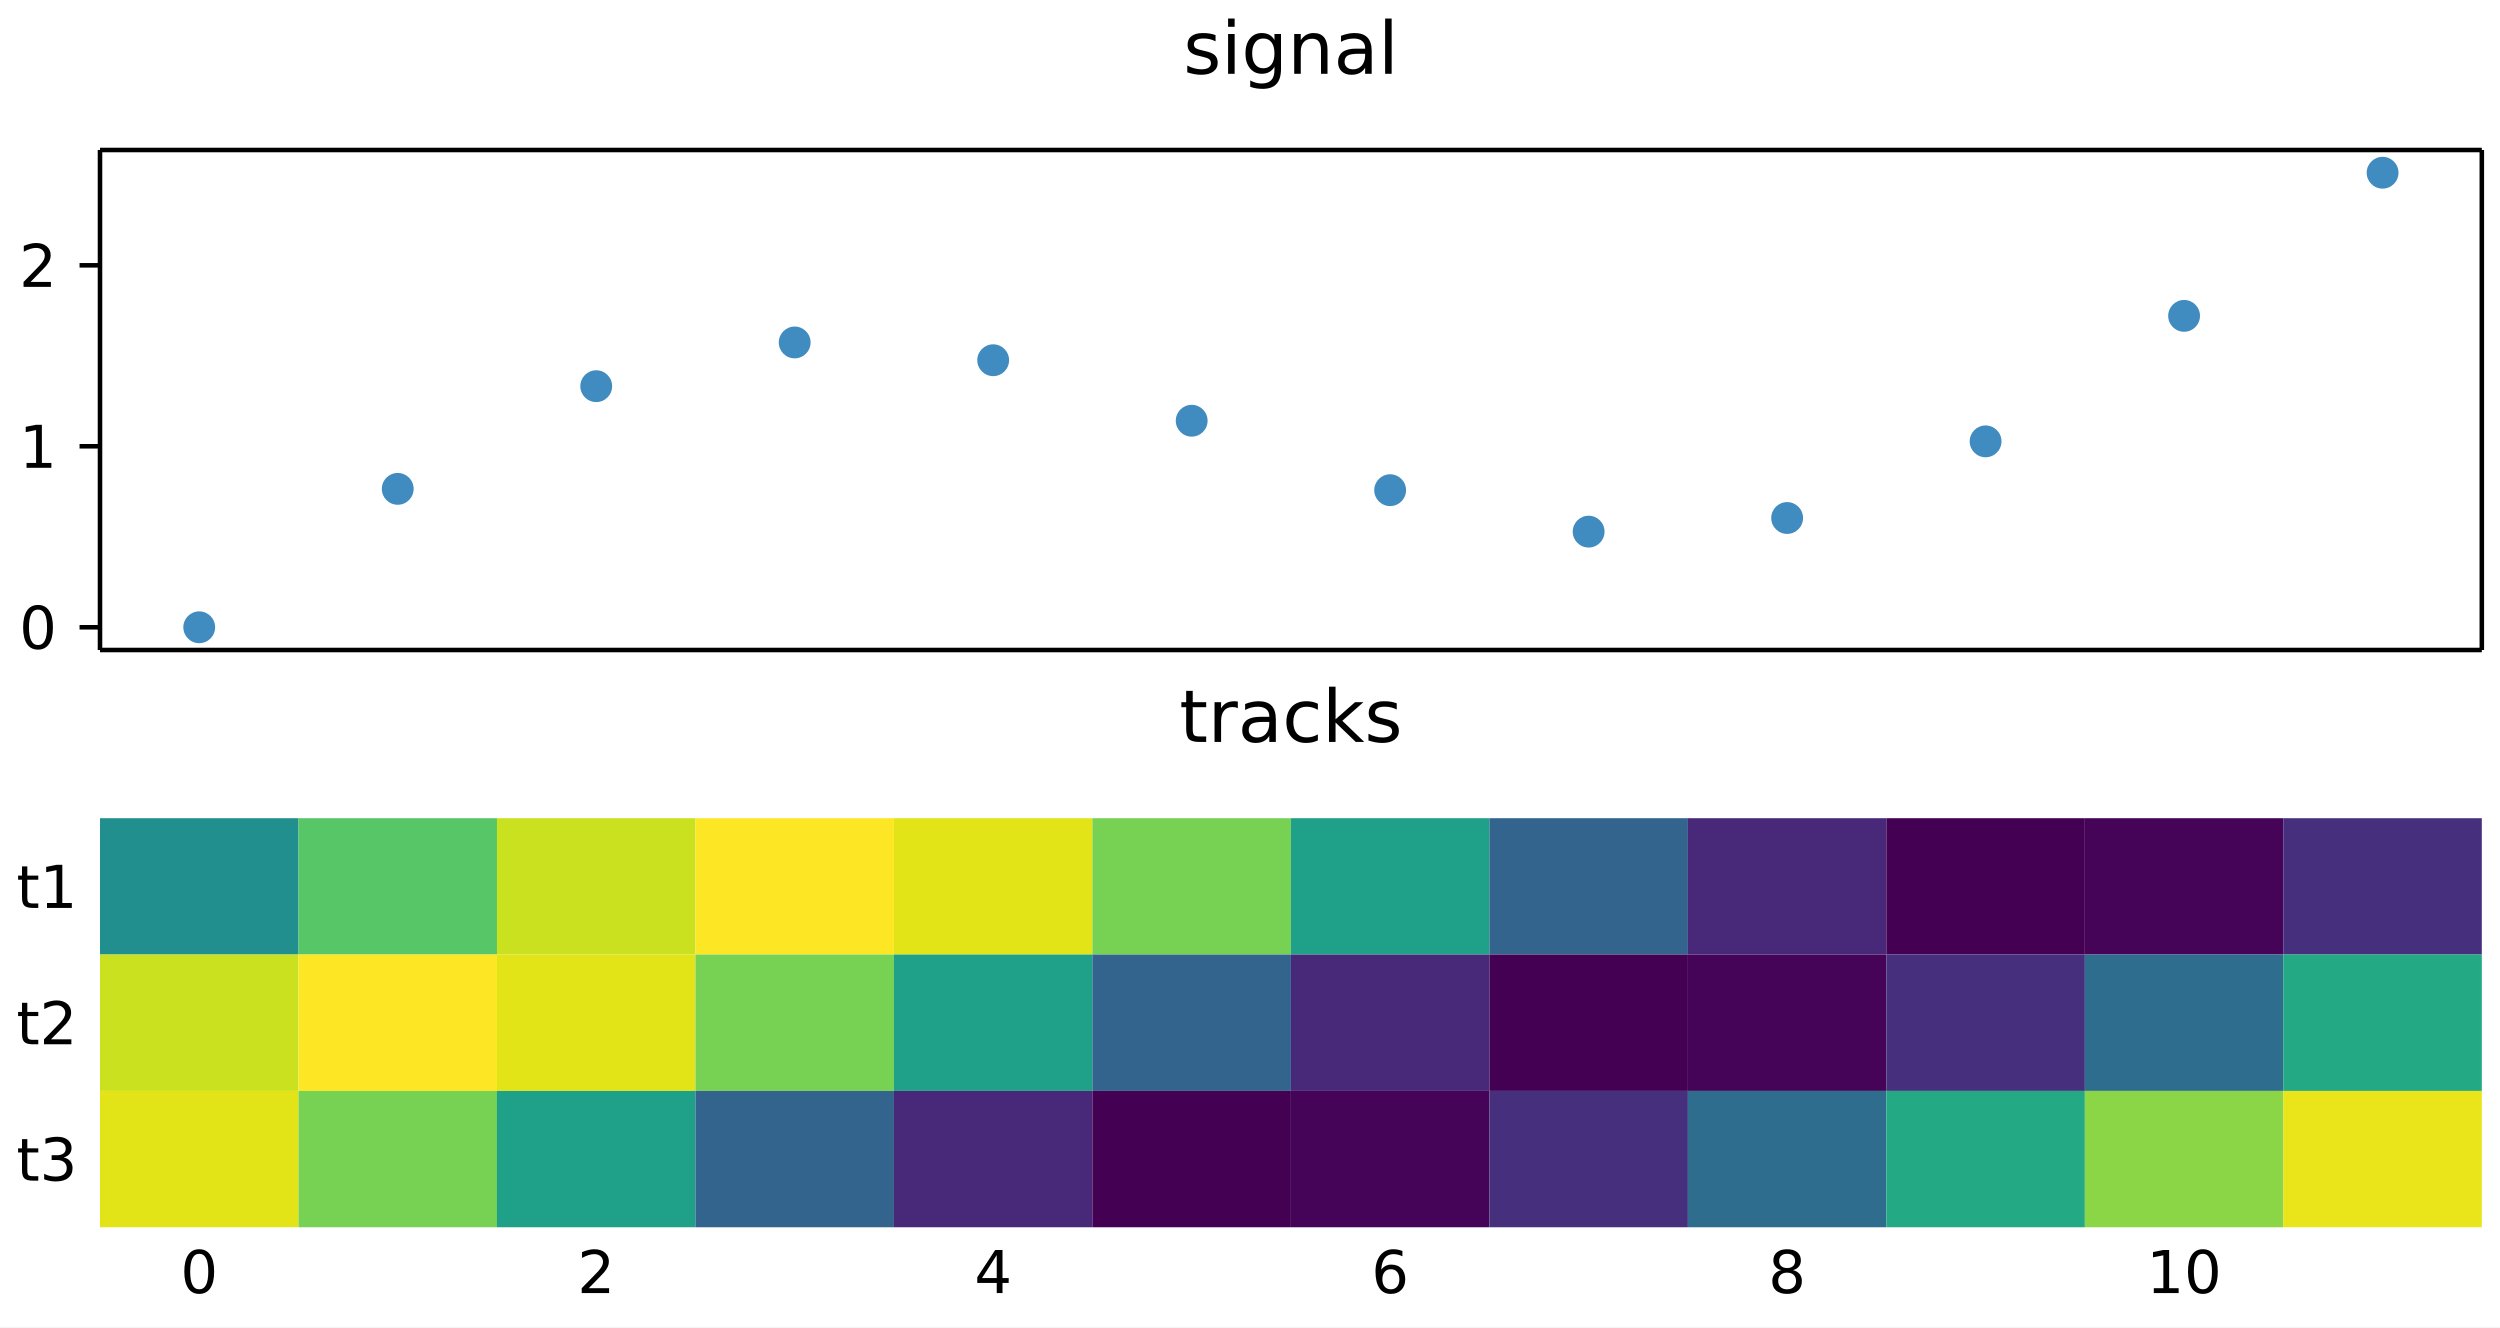
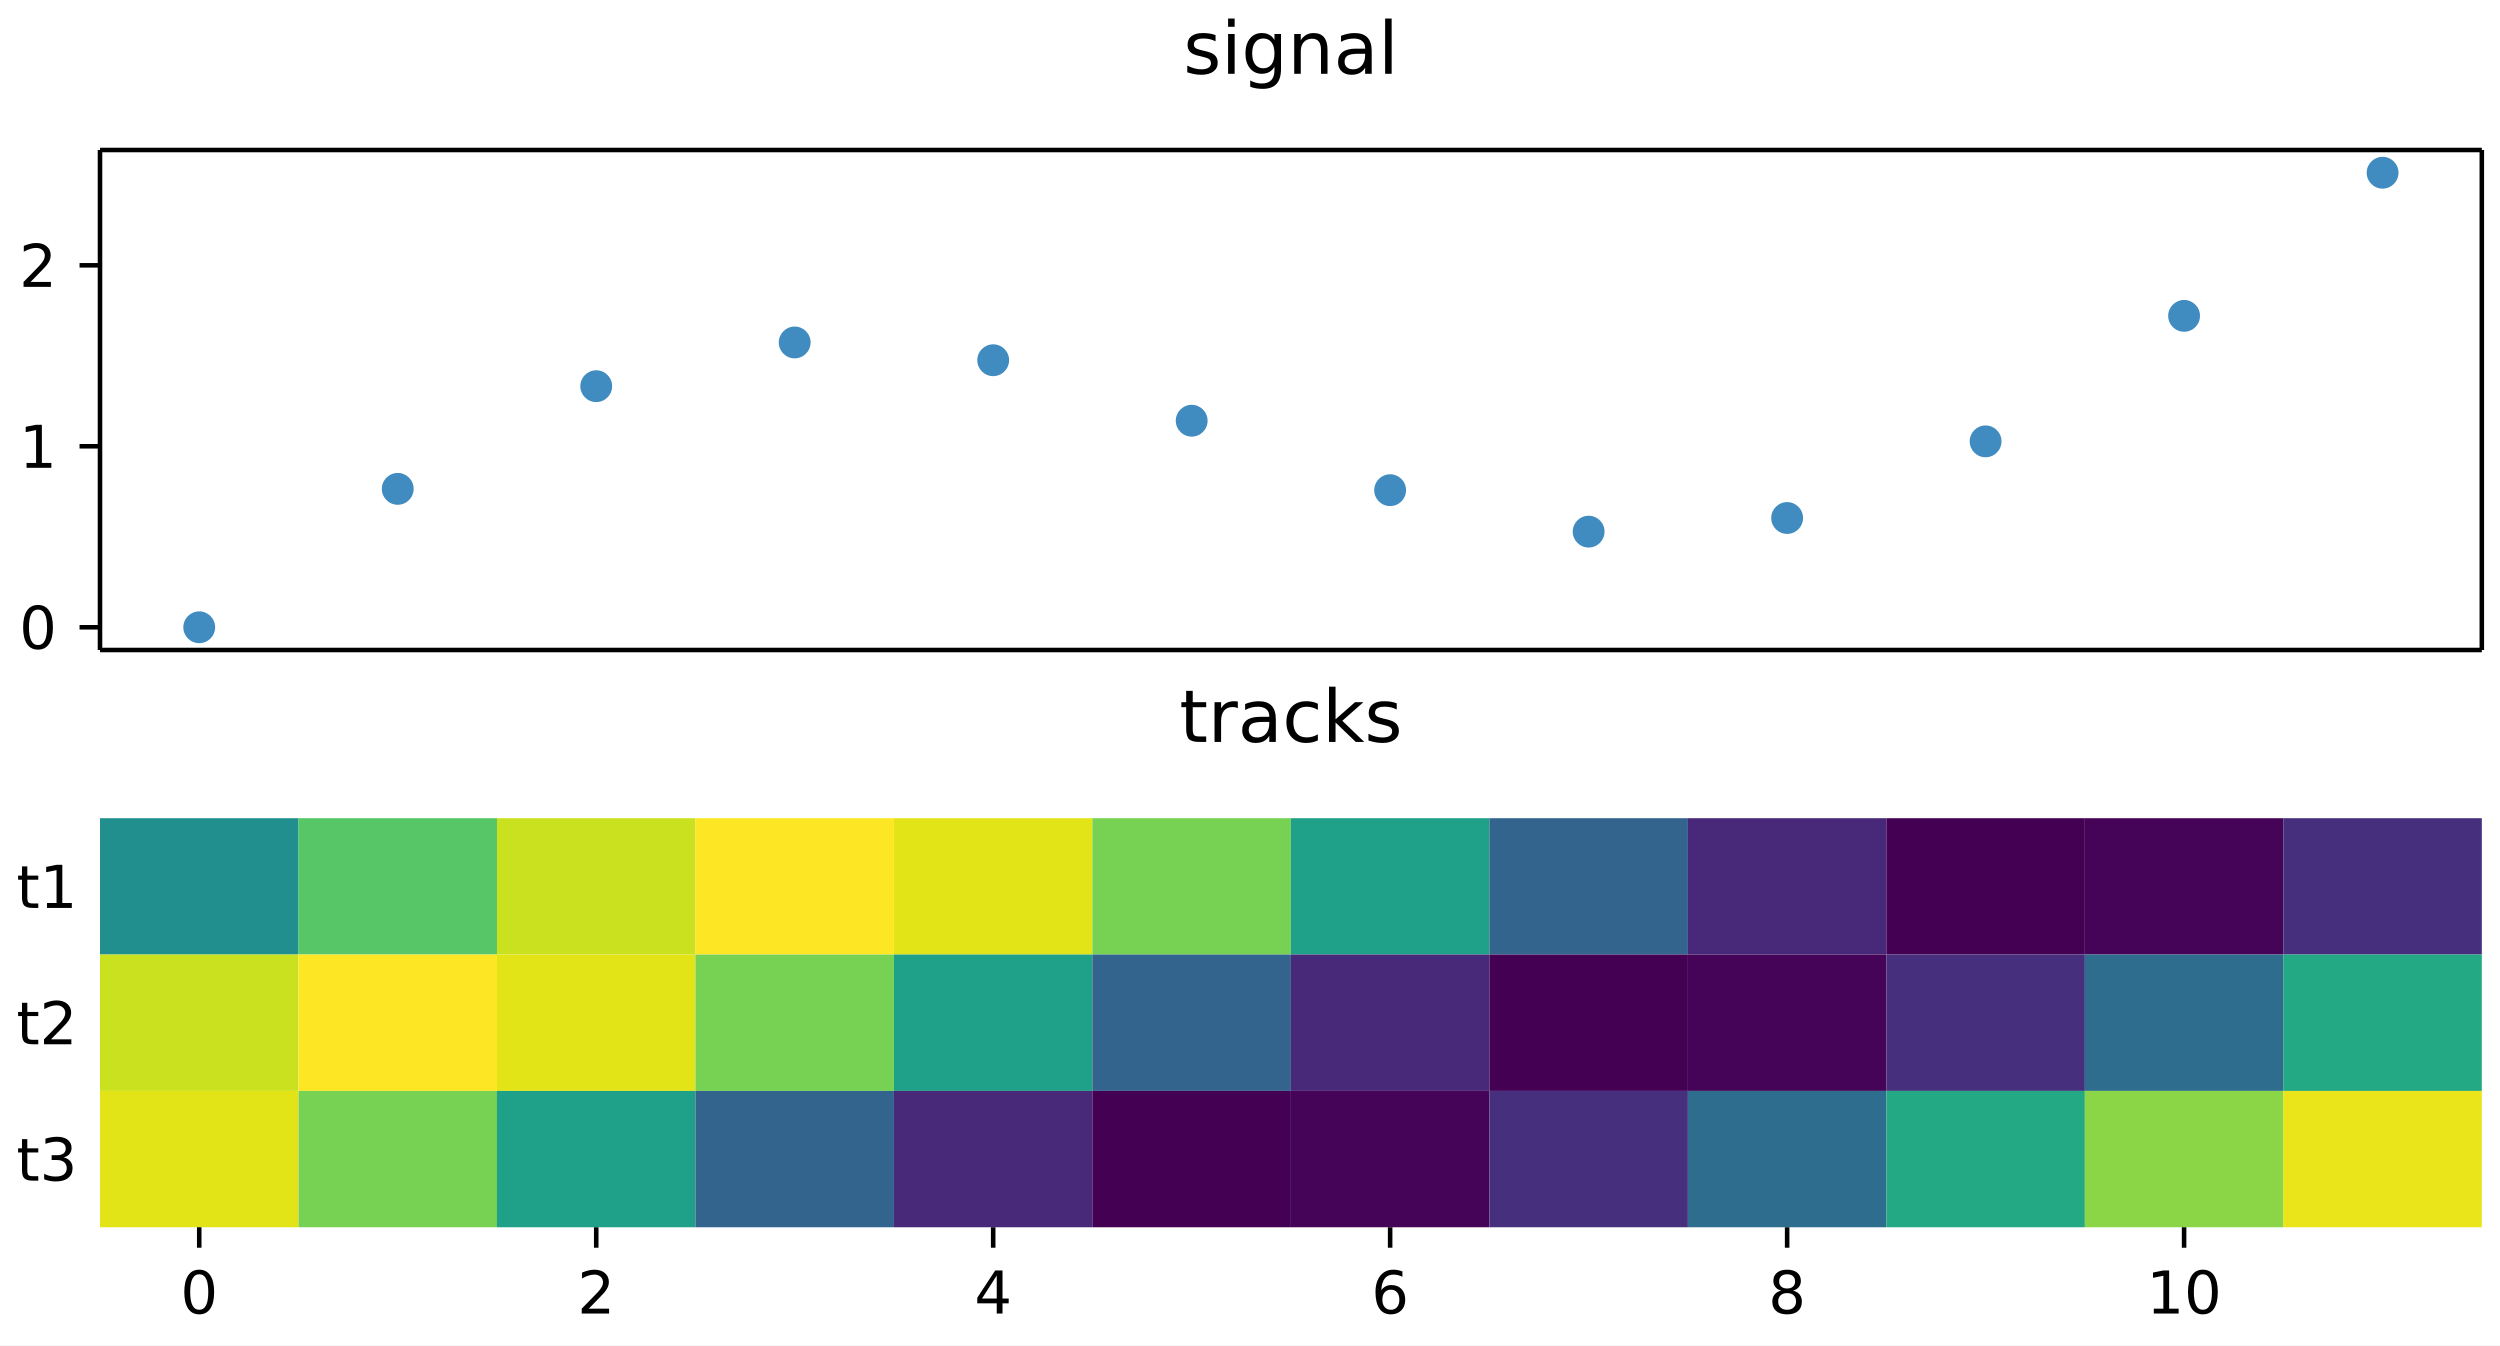
- <svg xmlns="http://www.w3.org/2000/svg" width="550" height="292" viewBox="0 0 550 292" font-family="DejaVu Sans, Bitstream Vera Sans, Verdana, Arial, sans-serif" font-size="11" data-plotlet-version="0.6.0" data-plotlet-schema="2" data-plotlet-kind="layout">
-   <rect width="550" height="292" fill="#fff" />
+ <svg xmlns="http://www.w3.org/2000/svg" width="550" height="296" viewBox="0 0 550 296" font-family="DejaVu Sans, Bitstream Vera Sans, Verdana, Arial, sans-serif" font-size="11" data-plotlet-version="0.6.0" data-plotlet-schema="2" data-plotlet-kind="layout">
+   <rect width="550" height="296" fill="#fff" />
  <g transform="translate(4,4)">
    <g transform="translate(18.00,29.00)" data-plotlet-kind="panel" data-plotlet-title="signal" data-plotlet-xscale="linear" data-plotlet-yscale="linear" data-plotlet-xlim="-0.5,11.5" data-plotlet-ylim="-0.1255770682,2.637118432" data-plotlet-panel-bbox="4,4,542,139" data-plotlet-data-area="18,29,524,110">
      <svg x="0" y="0" width="524" height="110" overflow="hidden">
        <g class="plotlet-artist" data-plotlet-type="scatter" data-plotlet-index="0" data-plotlet-color="#1f77b4" data-plotlet-n="12" data-plotlet-x-min="0" data-plotlet-x-max="11" data-plotlet-y-min="0" data-plotlet-y-max="2.511541364" data-plotlet-marker="o">
          <circle cx="21.83" cy="105.00" r="3.50" fill="#1f77b4" opacity="0.85" />
          <circle cx="65.50" cy="74.55" r="3.50" fill="#1f77b4" opacity="0.85" />
          <circle cx="109.17" cy="51.96" r="3.50" fill="#1f77b4" opacity="0.85" />
          <circle cx="152.83" cy="42.34" r="3.50" fill="#1f77b4" opacity="0.85" />
          <circle cx="196.50" cy="46.25" r="3.50" fill="#1f77b4" opacity="0.85" />
          <circle cx="240.17" cy="59.56" r="3.50" fill="#1f77b4" opacity="0.85" />
          <circle cx="283.83" cy="74.84" r="3.50" fill="#1f77b4" opacity="0.85" />
          <circle cx="327.50" cy="83.96" r="3.50" fill="#1f77b4" opacity="0.85" />
          <circle cx="371.17" cy="80.96" r="3.50" fill="#1f77b4" opacity="0.85" />
          <circle cx="414.83" cy="64.10" r="3.50" fill="#1f77b4" opacity="0.85" />
          <circle cx="458.50" cy="36.49" r="3.50" fill="#1f77b4" opacity="0.85" />
          <circle cx="502.17" cy="5.00" r="3.50" fill="#1f77b4" opacity="0.85" />
        </g>
      </svg>
      <line x1="0.00" x2="524.00" y1="0.00" y2="0.00" stroke="#000000" stroke-width="1.00" />
      <line x1="0.00" x2="524.00" y1="110.00" y2="110.00" stroke="#000000" stroke-width="1.00" />
      <line x1="0.00" x2="0.00" y1="0.00" y2="110.00" stroke="#000000" stroke-width="1.00" />
      <line x1="524.00" x2="524.00" y1="0.00" y2="110.00" stroke="#000000" stroke-width="1.00" />
      <line x1="0.00" x2="-4.50" y1="105.00" y2="105.00" stroke="#000000" stroke-width="1.00" />
      <path d="M-13.64 101.11Q-14.63 101.11 -15.13 102.08Q-15.63 103.05 -15.63 105.01Q-15.63 106.96 -15.13 107.93Q-14.63 108.91 -13.64 108.91Q-12.64 108.91 -12.14 107.93Q-11.65 106.96 -11.65 105.01Q-11.65 103.05 -12.14 102.08Q-12.64 101.11 -13.64 101.11ZM-13.64 100.09Q-12.05 100.09 -11.20 101.35Q-10.36 102.61 -10.36 105.01Q-10.36 107.40 -11.20 108.66Q-12.05 109.92 -13.64 109.92Q-15.23 109.92 -16.07 108.66Q-16.91 107.40 -16.91 105.01Q-16.91 102.61 -16.07 101.35Q-15.23 100.09 -13.64 100.09Z" fill="#000" />
      <line x1="0.00" x2="-4.50" y1="65.18" y2="65.18" stroke="#000000" stroke-width="1.00" />
      <path d="M-16.16 68.84H-14.06V61.61L-16.34 62.07V60.90L-14.08 60.45H-12.79V68.84H-10.70V69.92H-16.16Z" fill="#000" />
      <line x1="0.00" x2="-4.50" y1="25.37" y2="25.37" stroke="#000000" stroke-width="1.00" />
      <path d="M-15.28 29.03H-10.80V30.11H-16.82V29.03Q-16.09 28.27 -14.83 27.00Q-13.57 25.73 -13.25 25.36Q-12.63 24.67 -12.39 24.19Q-12.14 23.71 -12.14 23.24Q-12.14 22.49 -12.67 22.01Q-13.20 21.54 -14.05 21.54Q-14.65 21.54 -15.32 21.75Q-15.99 21.96 -16.76 22.38V21.09Q-15.98 20.78 -15.31 20.62Q-14.64 20.46 -14.08 20.46Q-12.60 20.46 -11.73 21.19Q-10.85 21.93 -10.85 23.16Q-10.85 23.75 -11.07 24.27Q-11.29 24.79 -11.87 25.50Q-12.03 25.69 -12.88 26.57Q-13.73 27.45 -15.28 29.03Z" fill="#000" />
      <path d="M245.42 -25.27V-23.91Q244.81 -24.22 244.16 -24.38Q243.50 -24.53 242.80 -24.53Q241.73 -24.53 241.19 -24.20Q240.66 -23.88 240.66 -23.22Q240.66 -22.72 241.04 -22.43Q241.42 -22.15 242.58 -21.89L243.07 -21.78Q244.60 -21.45 245.25 -20.86Q245.89 -20.26 245.89 -19.19Q245.89 -17.97 244.93 -17.26Q243.96 -16.55 242.27 -16.55Q241.57 -16.55 240.81 -16.68Q240.05 -16.82 239.20 -17.09V-18.58Q240.00 -18.16 240.77 -17.96Q241.55 -17.75 242.30 -17.75Q243.32 -17.75 243.87 -18.10Q244.41 -18.45 244.41 -19.08Q244.41 -19.66 244.02 -19.98Q243.62 -20.29 242.29 -20.58L241.79 -20.70Q240.45 -20.98 239.86 -21.56Q239.27 -22.14 239.27 -23.16Q239.27 -24.39 240.14 -25.06Q241.02 -25.73 242.62 -25.73Q243.42 -25.73 244.12 -25.62Q244.83 -25.50 245.42 -25.27ZM248.18 -25.52H249.62V-16.77H248.18ZM248.18 -28.93H249.62V-27.11H248.18ZM258.38 -21.25Q258.38 -22.81 257.74 -23.67Q257.09 -24.53 255.93 -24.53Q254.77 -24.53 254.13 -23.67Q253.48 -22.81 253.48 -21.25Q253.48 -19.70 254.13 -18.84Q254.77 -17.98 255.93 -17.98Q257.09 -17.98 257.74 -18.84Q258.38 -19.70 258.38 -21.25ZM259.82 -17.86Q259.82 -15.62 258.83 -14.54Q257.84 -13.45 255.79 -13.45Q255.03 -13.45 254.36 -13.56Q253.69 -13.67 253.05 -13.91V-15.30Q253.69 -14.96 254.30 -14.80Q254.92 -14.63 255.56 -14.63Q256.98 -14.63 257.68 -15.37Q258.38 -16.11 258.38 -17.60V-18.31Q257.94 -17.54 257.24 -17.16Q256.55 -16.77 255.58 -16.77Q253.97 -16.77 252.98 -18.00Q252.00 -19.23 252.00 -21.25Q252.00 -23.28 252.98 -24.51Q253.97 -25.73 255.58 -25.73Q256.55 -25.73 257.24 -25.35Q257.94 -24.97 258.38 -24.20V-25.52H259.82ZM270.05 -22.05V-16.77H268.62V-22.01Q268.62 -23.25 268.13 -23.87Q267.65 -24.48 266.68 -24.48Q265.52 -24.48 264.84 -23.74Q264.17 -23.00 264.17 -21.72V-16.77H262.73V-25.52H264.17V-24.16Q264.69 -24.95 265.39 -25.34Q266.09 -25.73 267.00 -25.73Q268.51 -25.73 269.28 -24.80Q270.05 -23.87 270.05 -22.05ZM276.90 -21.17Q275.16 -21.17 274.48 -20.77Q273.81 -20.38 273.81 -19.41Q273.81 -18.65 274.32 -18.20Q274.82 -17.75 275.69 -17.75Q276.88 -17.75 277.61 -18.60Q278.33 -19.45 278.33 -20.85V-21.17ZM279.77 -21.77V-16.77H278.33V-18.10Q277.84 -17.30 277.10 -16.93Q276.37 -16.55 275.30 -16.55Q273.96 -16.55 273.17 -17.30Q272.38 -18.05 272.38 -19.32Q272.38 -20.80 273.36 -21.55Q274.35 -22.30 276.31 -22.30H278.33V-22.44Q278.33 -23.43 277.68 -23.97Q277.02 -24.52 275.84 -24.52Q275.09 -24.52 274.38 -24.34Q273.67 -24.16 273.02 -23.80V-25.12Q273.80 -25.43 274.55 -25.58Q275.29 -25.73 275.99 -25.73Q277.89 -25.73 278.83 -24.75Q279.77 -23.77 279.77 -21.77ZM282.73 -28.93H284.16V-16.77H282.73Z" fill="#000" />
    </g>
-     <g transform="translate(18.00,176.00)" data-plotlet-kind="panel" data-plotlet-title="tracks" data-plotlet-xscale="linear" data-plotlet-yscale="category" data-plotlet-xlim="-0.5,11.5" data-plotlet-panel-bbox="4,151,542,137" data-plotlet-data-area="18,29,524,90">
+     <g transform="translate(18.00,176.00)" data-plotlet-kind="panel" data-plotlet-title="tracks" data-plotlet-xscale="linear" data-plotlet-yscale="category" data-plotlet-xlim="-0.5,11.5" data-plotlet-panel-bbox="4,151,542,141" data-plotlet-data-area="18,29,524,90">
      <svg x="0" y="0" width="524" height="90" overflow="hidden">
        <g class="plotlet-artist" data-plotlet-type="heatmap" data-plotlet-index="0" data-plotlet-rows="3" data-plotlet-cols="12" data-plotlet-vmin="-0.9775301177" data-plotlet-vmax="0.9974949866" data-plotlet-cmap="viridis" data-plotlet-data-encoding="rects" data-plotlet-x-axis="continuous" data-plotlet-x-extent="-0.5,11.5">
          <rect x="0.00" y="0.00" width="43.67" height="30.00" fill="rgb(33,143,141)" />
          <rect x="43.67" y="0.00" width="43.67" height="30.00" fill="rgb(86,198,103)" />
          <rect x="87.33" y="0.00" width="43.67" height="30.00" fill="rgb(202,225,31)" />
          <rect x="131.00" y="0.00" width="43.67" height="30.00" fill="rgb(253,231,37)" />
          <rect x="174.67" y="0.00" width="43.67" height="30.00" fill="rgb(226,228,24)" />
          <rect x="218.33" y="0.00" width="43.67" height="30.00" fill="rgb(119,209,83)" />
          <rect x="262.00" y="0.00" width="43.67" height="30.00" fill="rgb(31,160,136)" />
          <rect x="305.67" y="0.00" width="43.67" height="30.00" fill="rgb(50,100,142)" />
          <rect x="349.33" y="0.00" width="43.67" height="30.00" fill="rgb(72,40,120)" />
          <rect x="393.00" y="0.00" width="43.67" height="30.00" fill="rgb(68,1,84)" />
          <rect x="436.67" y="0.00" width="43.67" height="30.00" fill="rgb(69,4,87)" />
          <rect x="480.33" y="0.00" width="43.67" height="30.00" fill="rgb(70,48,126)" />
          <rect x="0.00" y="30.00" width="43.67" height="30.00" fill="rgb(202,225,31)" />
          <rect x="43.67" y="30.00" width="43.67" height="30.00" fill="rgb(253,231,37)" />
          <rect x="87.33" y="30.00" width="43.67" height="30.00" fill="rgb(226,228,24)" />
          <rect x="131.00" y="30.00" width="43.67" height="30.00" fill="rgb(119,209,83)" />
          <rect x="174.67" y="30.00" width="43.67" height="30.00" fill="rgb(31,160,136)" />
          <rect x="218.33" y="30.00" width="43.67" height="30.00" fill="rgb(50,100,142)" />
          <rect x="262.00" y="30.00" width="43.67" height="30.00" fill="rgb(72,40,120)" />
          <rect x="305.67" y="30.00" width="43.67" height="30.00" fill="rgb(68,1,84)" />
          <rect x="349.33" y="30.00" width="43.67" height="30.00" fill="rgb(69,4,87)" />
          <rect x="393.00" y="30.00" width="43.67" height="30.00" fill="rgb(70,48,126)" />
          <rect x="436.67" y="30.00" width="43.67" height="30.00" fill="rgb(46,109,142)" />
          <rect x="480.33" y="30.00" width="43.67" height="30.00" fill="rgb(35,169,131)" />
          <rect x="0.00" y="60.00" width="43.67" height="30.00" fill="rgb(226,228,24)" />
          <rect x="43.67" y="60.00" width="43.67" height="30.00" fill="rgb(119,209,83)" />
          <rect x="87.33" y="60.00" width="43.67" height="30.00" fill="rgb(31,160,136)" />
          <rect x="131.00" y="60.00" width="43.67" height="30.00" fill="rgb(50,100,142)" />
          <rect x="174.67" y="60.00" width="43.67" height="30.00" fill="rgb(72,40,120)" />
          <rect x="218.33" y="60.00" width="43.67" height="30.00" fill="rgb(68,1,84)" />
          <rect x="262.00" y="60.00" width="43.67" height="30.00" fill="rgb(69,4,87)" />
          <rect x="305.67" y="60.00" width="43.67" height="30.00" fill="rgb(70,48,126)" />
          <rect x="349.33" y="60.00" width="43.67" height="30.00" fill="rgb(46,109,142)" />
          <rect x="393.00" y="60.00" width="43.67" height="30.00" fill="rgb(35,169,131)" />
          <rect x="436.67" y="60.00" width="43.67" height="30.00" fill="rgb(139,214,70)" />
          <rect x="480.33" y="60.00" width="43.67" height="30.00" fill="rgb(234,229,26)" />
        </g>
      </svg>
-       <path d="M21.83 95.84Q20.84 95.84 20.34 96.82Q19.84 97.79 19.84 99.75Q19.84 101.70 20.34 102.67Q20.84 103.65 21.83 103.65Q22.83 103.65 23.33 102.67Q23.82 101.70 23.82 99.75Q23.82 97.79 23.33 96.82Q22.83 95.84 21.83 95.84ZM21.83 94.83Q23.42 94.83 24.26 96.09Q25.11 97.35 25.11 99.75Q25.11 102.14 24.26 103.40Q23.42 104.66 21.83 104.66Q20.24 104.66 19.40 103.40Q18.55 102.14 18.55 99.75Q18.55 97.35 19.40 96.09Q20.24 94.83 21.83 94.83Z" fill="#000" />
-       <path d="M107.53 103.40H112.00V104.48H105.98V103.40Q106.71 102.64 107.97 101.37Q109.23 100.10 109.56 99.73Q110.17 99.04 110.42 98.56Q110.66 98.08 110.66 97.62Q110.66 96.86 110.13 96.38Q109.60 95.91 108.75 95.91Q108.15 95.91 107.48 96.12Q106.81 96.33 106.05 96.75V95.46Q106.82 95.15 107.49 94.99Q108.17 94.83 108.73 94.83Q110.20 94.83 111.07 95.56Q111.95 96.30 111.95 97.53Q111.95 98.12 111.73 98.64Q111.51 99.16 110.93 99.88Q110.78 100.06 109.93 100.94Q109.07 101.82 107.53 103.40Z" fill="#000" />
-       <path d="M197.28 96.12 194.04 101.18H197.28ZM196.94 95.00H198.55V101.18H199.91V102.24H198.55V104.48H197.28V102.24H193.00V101.00Z" fill="#000" />
-       <path d="M283.99 99.23Q283.13 99.23 282.62 99.82Q282.12 100.41 282.12 101.44Q282.12 102.46 282.62 103.05Q283.13 103.65 283.99 103.65Q284.85 103.65 285.36 103.05Q285.86 102.46 285.86 101.44Q285.86 100.41 285.36 99.82Q284.85 99.23 283.99 99.23ZM286.53 95.21V96.38Q286.05 96.15 285.56 96.03Q285.07 95.91 284.59 95.91Q283.32 95.91 282.65 96.76Q281.98 97.62 281.88 99.35Q282.26 98.80 282.82 98.51Q283.39 98.21 284.07 98.21Q285.49 98.21 286.32 99.08Q287.15 99.94 287.15 101.44Q287.15 102.90 286.29 103.78Q285.42 104.66 283.99 104.66Q282.34 104.66 281.48 103.40Q280.61 102.14 280.61 99.75Q280.61 97.50 281.67 96.16Q282.74 94.83 284.53 94.83Q285.02 94.83 285.51 94.92Q286.00 95.02 286.53 95.21Z" fill="#000" />
-       <path d="M371.16 99.98Q370.25 99.98 369.73 100.47Q369.20 100.95 369.20 101.81Q369.20 102.67 369.73 103.16Q370.25 103.65 371.16 103.65Q372.08 103.65 372.60 103.15Q373.13 102.66 373.13 101.81Q373.13 100.95 372.61 100.47Q372.08 99.98 371.16 99.98ZM369.88 99.43Q369.06 99.23 368.60 98.66Q368.14 98.10 368.14 97.29Q368.14 96.15 368.94 95.49Q369.75 94.83 371.16 94.83Q372.58 94.83 373.39 95.49Q374.19 96.15 374.19 97.29Q374.19 98.10 373.73 98.66Q373.27 99.23 372.45 99.43Q373.38 99.65 373.90 100.27Q374.41 100.90 374.41 101.81Q374.41 103.19 373.57 103.92Q372.73 104.66 371.16 104.66Q369.60 104.66 368.75 103.92Q367.91 103.19 367.91 101.81Q367.91 100.90 368.43 100.27Q368.95 99.65 369.88 99.43ZM369.41 97.41Q369.41 98.14 369.87 98.55Q370.33 98.97 371.16 98.97Q371.99 98.97 372.46 98.55Q372.92 98.14 372.92 97.41Q372.92 96.67 372.46 96.26Q371.99 95.84 371.16 95.84Q370.33 95.84 369.87 96.26Q369.41 96.67 369.41 97.41Z" fill="#000" />
-       <path d="M451.84 103.40H453.94V96.17L451.66 96.62V95.46L453.92 95.00H455.21V103.40H457.30V104.48H451.84ZM462.63 95.84Q461.64 95.84 461.14 96.82Q460.65 97.79 460.65 99.75Q460.65 101.70 461.14 102.67Q461.64 103.65 462.63 103.65Q463.63 103.65 464.13 102.67Q464.63 101.70 464.63 99.75Q464.63 97.79 464.13 96.82Q463.63 95.84 462.63 95.84ZM462.63 94.83Q464.23 94.83 465.07 96.09Q465.91 97.35 465.91 99.75Q465.91 102.14 465.07 103.40Q464.23 104.66 462.63 104.66Q461.04 104.66 460.20 103.40Q459.36 102.14 459.36 99.75Q459.36 97.35 460.20 96.09Q461.04 94.83 462.63 94.83Z" fill="#000" />
+       <line x1="21.83" x2="21.83" y1="90.00" y2="94.50" stroke="#000000" stroke-width="1.00" />
+       <path d="M21.83 100.34Q20.84 100.34 20.34 101.32Q19.84 102.29 19.84 104.25Q19.84 106.20 20.34 107.17Q20.84 108.15 21.83 108.15Q22.83 108.15 23.33 107.17Q23.82 106.20 23.82 104.25Q23.82 102.29 23.33 101.32Q22.83 100.34 21.83 100.34ZM21.83 99.33Q23.42 99.33 24.26 100.59Q25.11 101.85 25.11 104.25Q25.11 106.64 24.26 107.90Q23.42 109.16 21.83 109.16Q20.24 109.16 19.40 107.90Q18.55 106.64 18.55 104.25Q18.55 101.85 19.40 100.59Q20.24 99.33 21.83 99.33Z" fill="#000" />
+       <line x1="109.17" x2="109.17" y1="90.00" y2="94.50" stroke="#000000" stroke-width="1.00" />
+       <path d="M107.53 107.90H112.00V108.98H105.98V107.90Q106.71 107.14 107.97 105.87Q109.23 104.60 109.56 104.23Q110.17 103.54 110.42 103.06Q110.66 102.58 110.66 102.12Q110.66 101.36 110.13 100.88Q109.60 100.41 108.75 100.41Q108.15 100.41 107.48 100.62Q106.81 100.83 106.05 101.25V99.96Q106.82 99.65 107.49 99.49Q108.17 99.33 108.73 99.33Q110.20 99.33 111.07 100.06Q111.95 100.80 111.95 102.03Q111.95 102.62 111.73 103.14Q111.51 103.66 110.93 104.38Q110.78 104.56 109.93 105.44Q109.07 106.32 107.53 107.90Z" fill="#000" />
+       <line x1="196.50" x2="196.50" y1="90.00" y2="94.50" stroke="#000000" stroke-width="1.00" />
+       <path d="M197.28 100.62 194.04 105.68H197.28ZM196.94 99.50H198.55V105.68H199.91V106.74H198.55V108.98H197.28V106.74H193.00V105.50Z" fill="#000" />
+       <line x1="283.83" x2="283.83" y1="90.00" y2="94.50" stroke="#000000" stroke-width="1.00" />
+       <path d="M283.99 103.73Q283.13 103.73 282.62 104.32Q282.12 104.91 282.12 105.94Q282.12 106.96 282.62 107.55Q283.13 108.15 283.99 108.15Q284.85 108.15 285.36 107.55Q285.86 106.96 285.86 105.94Q285.86 104.91 285.36 104.32Q284.85 103.73 283.99 103.73ZM286.53 99.71V100.88Q286.05 100.65 285.56 100.53Q285.07 100.41 284.59 100.41Q283.32 100.41 282.65 101.26Q281.98 102.12 281.88 103.85Q282.26 103.30 282.82 103.01Q283.39 102.71 284.07 102.71Q285.49 102.71 286.32 103.58Q287.15 104.44 287.15 105.94Q287.15 107.40 286.29 108.28Q285.42 109.16 283.99 109.16Q282.34 109.16 281.48 107.90Q280.61 106.64 280.61 104.25Q280.61 102.00 281.67 100.66Q282.74 99.33 284.53 99.33Q285.02 99.33 285.51 99.42Q286.00 99.52 286.53 99.71Z" fill="#000" />
+       <line x1="371.17" x2="371.17" y1="90.00" y2="94.50" stroke="#000000" stroke-width="1.00" />
+       <path d="M371.16 104.48Q370.25 104.48 369.73 104.97Q369.20 105.45 369.20 106.31Q369.20 107.17 369.73 107.66Q370.25 108.15 371.16 108.15Q372.08 108.15 372.60 107.65Q373.13 107.16 373.13 106.31Q373.13 105.45 372.61 104.97Q372.08 104.48 371.16 104.48ZM369.88 103.93Q369.06 103.73 368.60 103.16Q368.14 102.60 368.14 101.79Q368.14 100.65 368.94 99.99Q369.75 99.33 371.16 99.33Q372.58 99.33 373.39 99.99Q374.19 100.65 374.19 101.79Q374.19 102.60 373.73 103.16Q373.27 103.73 372.45 103.93Q373.38 104.15 373.90 104.77Q374.41 105.40 374.41 106.31Q374.41 107.69 373.57 108.42Q372.73 109.16 371.16 109.16Q369.60 109.16 368.75 108.42Q367.91 107.69 367.91 106.31Q367.91 105.40 368.43 104.77Q368.95 104.15 369.88 103.93ZM369.41 101.91Q369.41 102.64 369.87 103.05Q370.33 103.47 371.16 103.47Q371.99 103.47 372.46 103.05Q372.92 102.64 372.92 101.91Q372.92 101.17 372.46 100.76Q371.99 100.34 371.16 100.34Q370.33 100.34 369.87 100.76Q369.41 101.17 369.41 101.91Z" fill="#000" />
+       <line x1="458.50" x2="458.50" y1="90.00" y2="94.50" stroke="#000000" stroke-width="1.00" />
+       <path d="M451.84 107.90H453.94V100.67L451.66 101.12V99.96L453.92 99.50H455.21V107.90H457.30V108.98H451.84ZM462.63 100.34Q461.64 100.34 461.14 101.32Q460.65 102.29 460.65 104.25Q460.65 106.20 461.14 107.17Q461.64 108.15 462.63 108.15Q463.63 108.15 464.13 107.17Q464.63 106.20 464.63 104.25Q464.63 102.29 464.13 101.32Q463.63 100.34 462.63 100.34ZM462.63 99.33Q464.23 99.33 465.07 100.59Q465.91 101.85 465.91 104.25Q465.91 106.64 465.07 107.90Q464.23 109.16 462.63 109.16Q461.04 109.16 460.20 107.90Q459.36 106.64 459.36 104.25Q459.36 101.85 460.20 100.59Q461.04 99.33 462.63 99.33Z" fill="#000" />
      <path d="M-15.99 10.61V12.63H-13.58V13.54H-15.99V17.40Q-15.99 18.27 -15.75 18.51Q-15.51 18.76 -14.78 18.76H-13.58V19.74H-14.78Q-16.13 19.74 -16.65 19.23Q-17.16 18.73 -17.16 17.40V13.54H-18.02V12.63H-17.16V10.61ZM-11.66 18.66H-9.56V11.43L-11.84 11.89V10.72L-9.58 10.26H-8.29V18.66H-6.20V19.74H-11.66Z" fill="#000" />
      <path d="M-15.99 40.61V42.63H-13.58V43.54H-15.99V47.40Q-15.99 48.27 -15.75 48.51Q-15.51 48.76 -14.78 48.76H-13.58V49.74H-14.78Q-16.13 49.74 -16.65 49.23Q-17.16 48.73 -17.16 47.40V43.54H-18.02V42.63H-17.16V40.61ZM-10.78 48.66H-6.30V49.74H-12.32V48.66Q-11.59 47.90 -10.33 46.63Q-9.07 45.36 -8.75 44.99Q-8.13 44.30 -7.89 43.82Q-7.64 43.34 -7.64 42.88Q-7.64 42.12 -8.17 41.65Q-8.70 41.17 -9.55 41.17Q-10.15 41.17 -10.82 41.38Q-11.49 41.59 -12.26 42.01V40.72Q-11.48 40.41 -10.81 40.25Q-10.14 40.09 -9.58 40.09Q-8.10 40.09 -7.23 40.83Q-6.35 41.56 -6.35 42.79Q-6.35 43.38 -6.57 43.90Q-6.79 44.43 -7.37 45.14Q-7.53 45.32 -8.38 46.20Q-9.23 47.08 -10.78 48.66Z" fill="#000" />
      <path d="M-15.99 70.61V72.63H-13.58V73.54H-15.99V77.40Q-15.99 78.27 -15.75 78.51Q-15.51 78.76 -14.78 78.76H-13.58V79.74H-14.78Q-16.13 79.74 -16.65 79.23Q-17.16 78.73 -17.16 77.40V73.54H-18.02V72.63H-17.16V70.61ZM-8.00 74.63Q-7.08 74.83 -6.56 75.45Q-6.04 76.07 -6.04 76.98Q-6.04 78.39 -7.01 79.15Q-7.97 79.92 -9.75 79.92Q-10.34 79.92 -10.98 79.81Q-11.61 79.69 -12.28 79.45V78.22Q-11.75 78.53 -11.11 78.68Q-10.48 78.84 -9.79 78.84Q-8.58 78.84 -7.95 78.37Q-7.32 77.89 -7.32 76.98Q-7.32 76.15 -7.90 75.67Q-8.49 75.20 -9.54 75.20H-10.64V74.15H-9.49Q-8.54 74.15 -8.04 73.77Q-7.54 73.39 -7.54 72.68Q-7.54 71.95 -8.06 71.56Q-8.57 71.17 -9.54 71.17Q-10.07 71.17 -10.67 71.28Q-11.27 71.40 -12.00 71.64V70.50Q-11.27 70.29 -10.63 70.19Q-9.99 70.09 -9.42 70.09Q-7.96 70.09 -7.11 70.75Q-6.26 71.42 -6.26 72.55Q-6.26 73.33 -6.71 73.88Q-7.16 74.42 -8.00 74.63Z" fill="#000" />
      <path d="M240.40 -28.01V-25.52H243.36V-24.41H240.40V-19.66Q240.40 -18.59 240.70 -18.28Q240.99 -17.98 241.89 -17.98H243.36V-16.77H241.89Q240.22 -16.77 239.59 -17.39Q238.96 -18.02 238.96 -19.66V-24.41H237.90V-25.52H238.96V-28.01ZM250.32 -24.18Q250.08 -24.32 249.80 -24.39Q249.51 -24.45 249.17 -24.45Q247.95 -24.45 247.30 -23.66Q246.64 -22.87 246.64 -21.38V-16.77H245.20V-25.52H246.64V-24.16Q247.10 -24.96 247.82 -25.35Q248.55 -25.73 249.59 -25.73Q249.74 -25.73 249.92 -25.71Q250.10 -25.70 250.32 -25.66ZM255.81 -21.17Q254.07 -21.17 253.39 -20.77Q252.72 -20.38 252.72 -19.41Q252.72 -18.65 253.23 -18.20Q253.73 -17.75 254.60 -17.75Q255.79 -17.75 256.52 -18.60Q257.24 -19.45 257.24 -20.85V-21.17ZM258.68 -21.77V-16.77H257.24V-18.10Q256.75 -17.30 256.01 -16.93Q255.28 -16.55 254.21 -16.55Q252.87 -16.55 252.08 -17.30Q251.29 -18.05 251.29 -19.32Q251.29 -20.80 252.27 -21.55Q253.26 -22.30 255.22 -22.30H257.24V-22.44Q257.24 -23.43 256.59 -23.97Q255.93 -24.52 254.75 -24.52Q254.00 -24.52 253.29 -24.34Q252.58 -24.16 251.93 -23.80V-25.12Q252.71 -25.43 253.46 -25.58Q254.20 -25.73 254.90 -25.73Q256.80 -25.73 257.74 -24.75Q258.68 -23.77 258.68 -21.77ZM267.93 -25.19V-23.84Q267.32 -24.18 266.71 -24.35Q266.10 -24.52 265.47 -24.52Q264.07 -24.52 263.30 -23.63Q262.53 -22.74 262.53 -21.14Q262.53 -19.54 263.30 -18.65Q264.07 -17.77 265.47 -17.77Q266.10 -17.77 266.71 -17.93Q267.32 -18.10 267.93 -18.44V-17.11Q267.33 -16.83 266.69 -16.69Q266.04 -16.55 265.32 -16.55Q263.34 -16.55 262.18 -17.79Q261.01 -19.03 261.01 -21.14Q261.01 -23.28 262.19 -24.51Q263.36 -25.73 265.41 -25.73Q266.07 -25.73 266.71 -25.60Q267.34 -25.46 267.93 -25.19ZM270.38 -28.93H271.82V-21.75L276.11 -25.52H277.95L273.31 -21.43L278.14 -16.77H276.27L271.82 -21.05V-16.77H270.38ZM285.28 -25.27V-23.91Q284.67 -24.22 284.01 -24.38Q283.36 -24.53 282.65 -24.53Q281.58 -24.53 281.05 -24.20Q280.51 -23.88 280.51 -23.22Q280.51 -22.72 280.89 -22.43Q281.28 -22.15 282.43 -21.89L282.93 -21.78Q284.46 -21.45 285.10 -20.86Q285.75 -20.26 285.75 -19.19Q285.75 -17.97 284.78 -17.26Q283.82 -16.55 282.13 -16.55Q281.43 -16.55 280.66 -16.68Q279.90 -16.82 279.06 -17.09V-18.58Q279.86 -18.16 280.63 -17.96Q281.40 -17.75 282.16 -17.75Q283.18 -17.75 283.72 -18.10Q284.27 -18.45 284.27 -19.08Q284.27 -19.66 283.88 -19.98Q283.48 -20.29 282.14 -20.58L281.64 -20.70Q280.31 -20.98 279.71 -21.56Q279.12 -22.14 279.12 -23.16Q279.12 -24.39 280.00 -25.06Q280.87 -25.73 282.48 -25.73Q283.28 -25.73 283.98 -25.62Q284.68 -25.50 285.28 -25.27Z" fill="#000" />
    </g>
  </g>
</svg>
